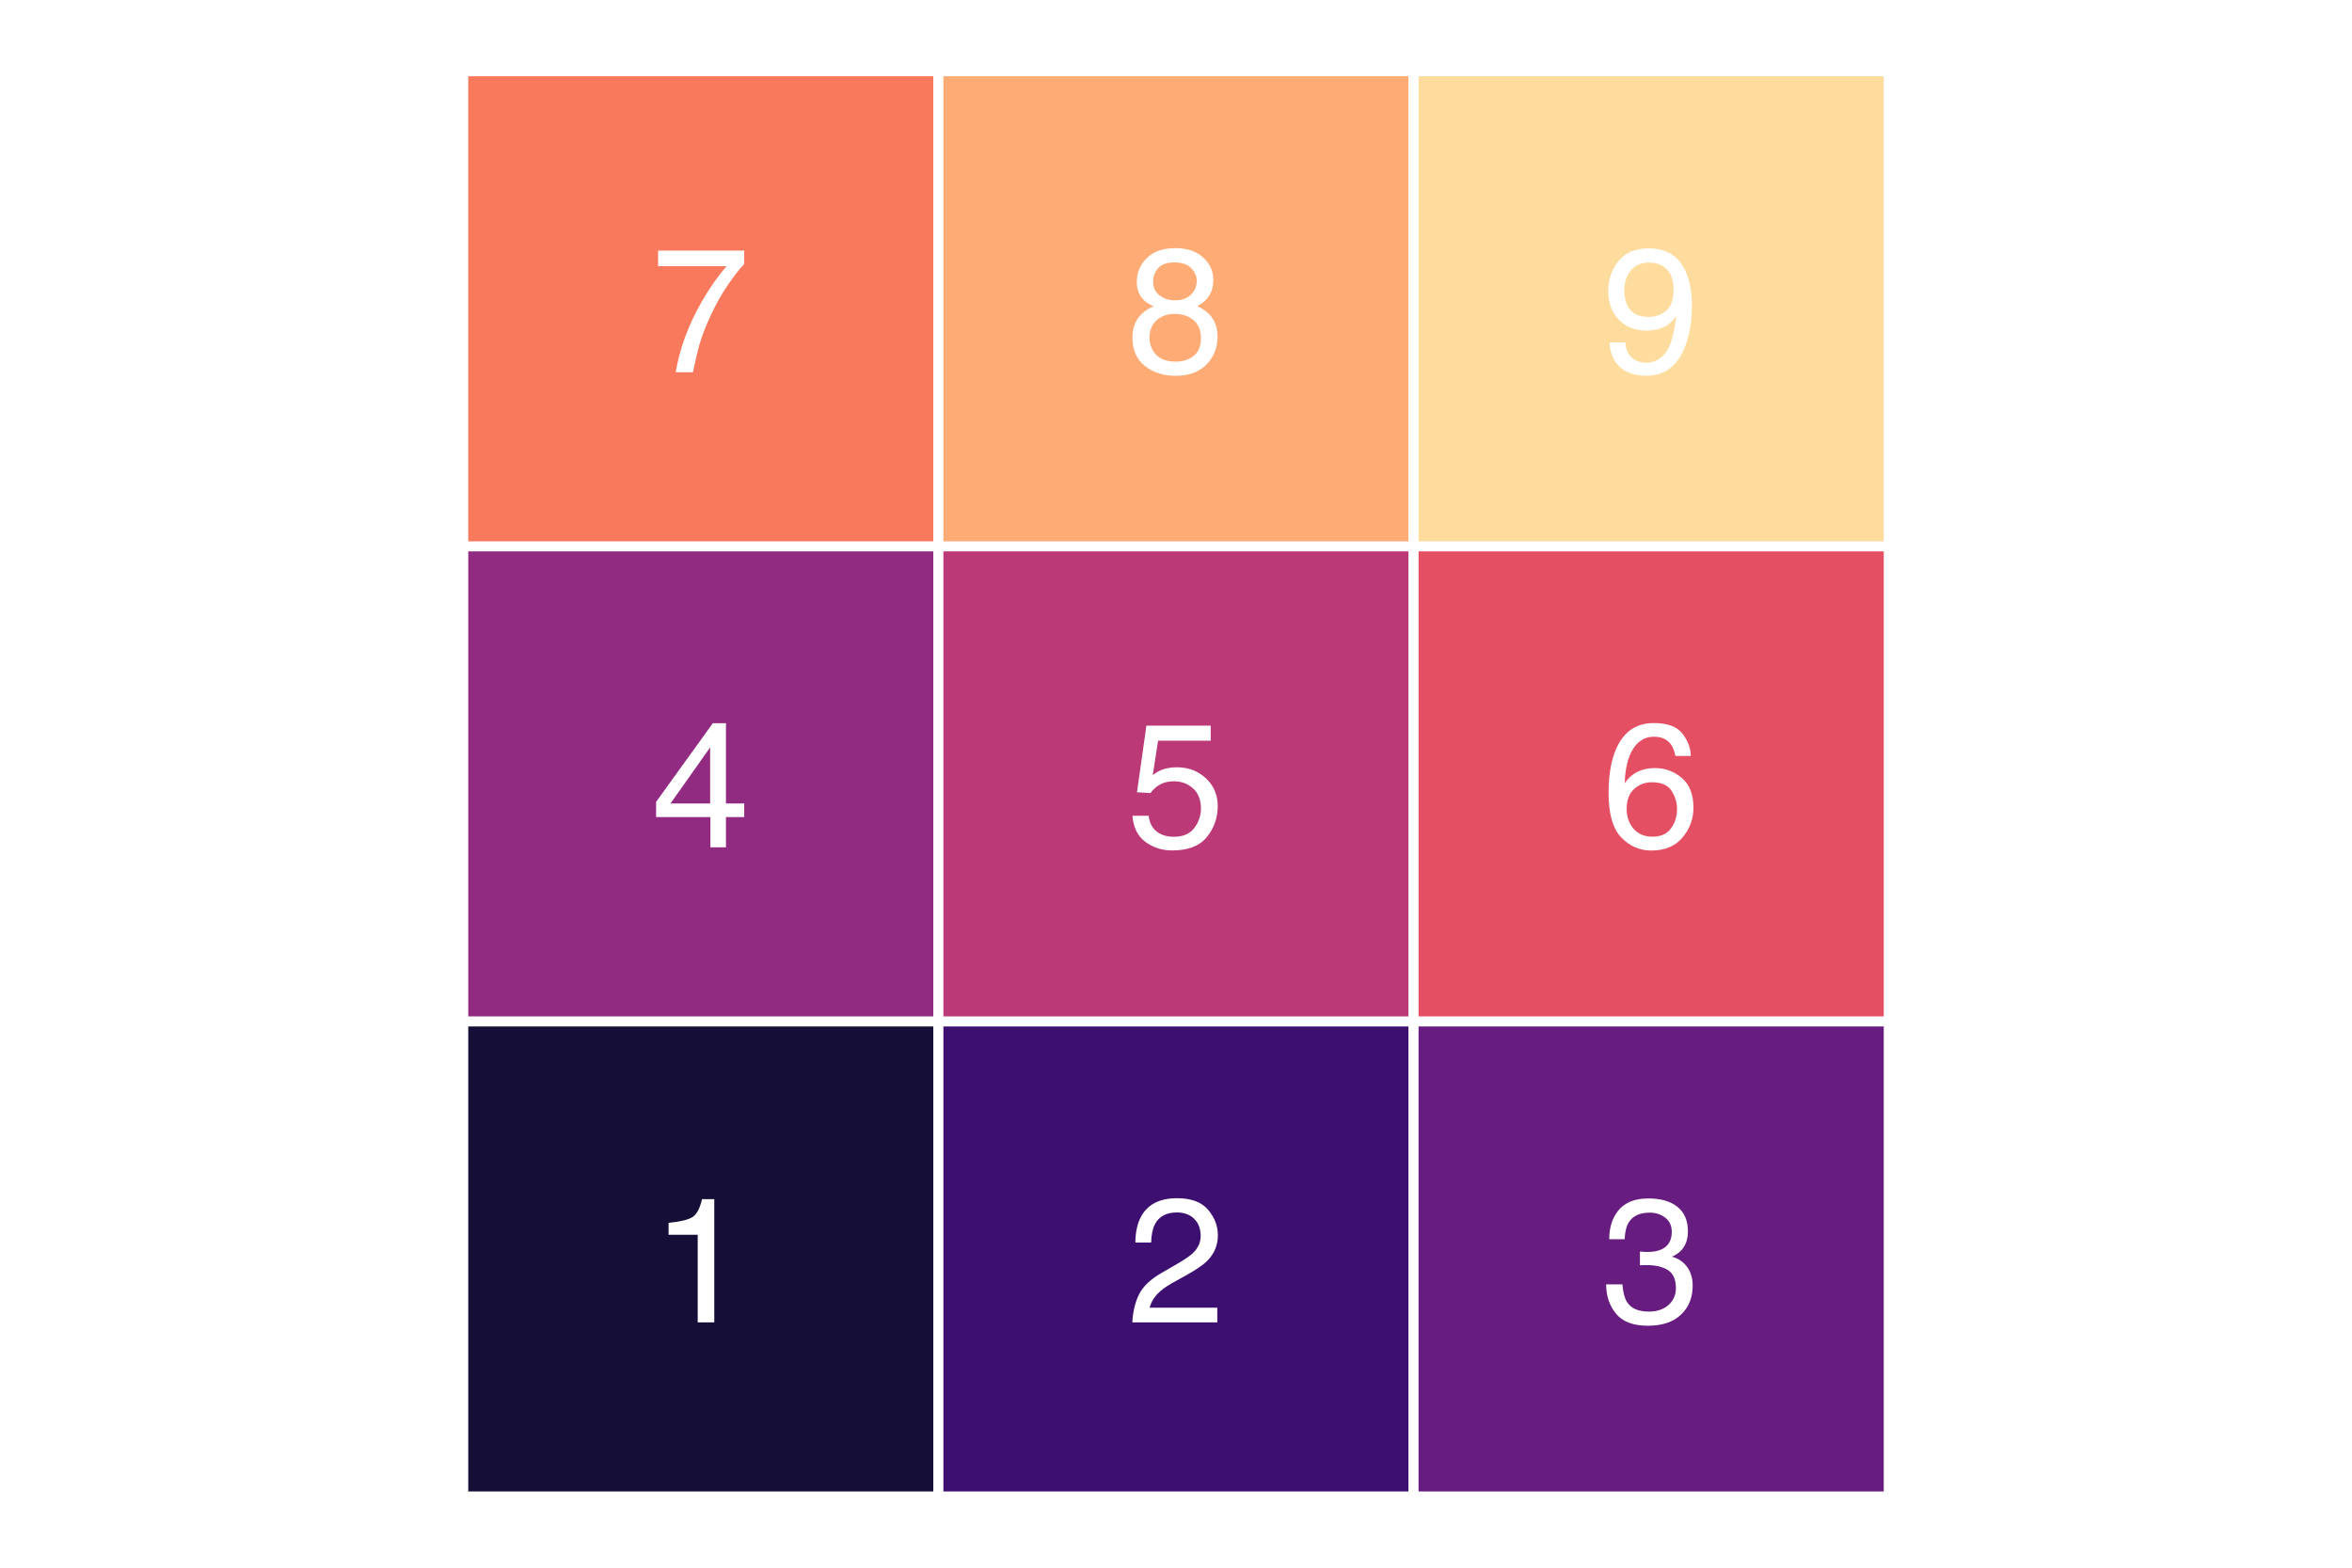
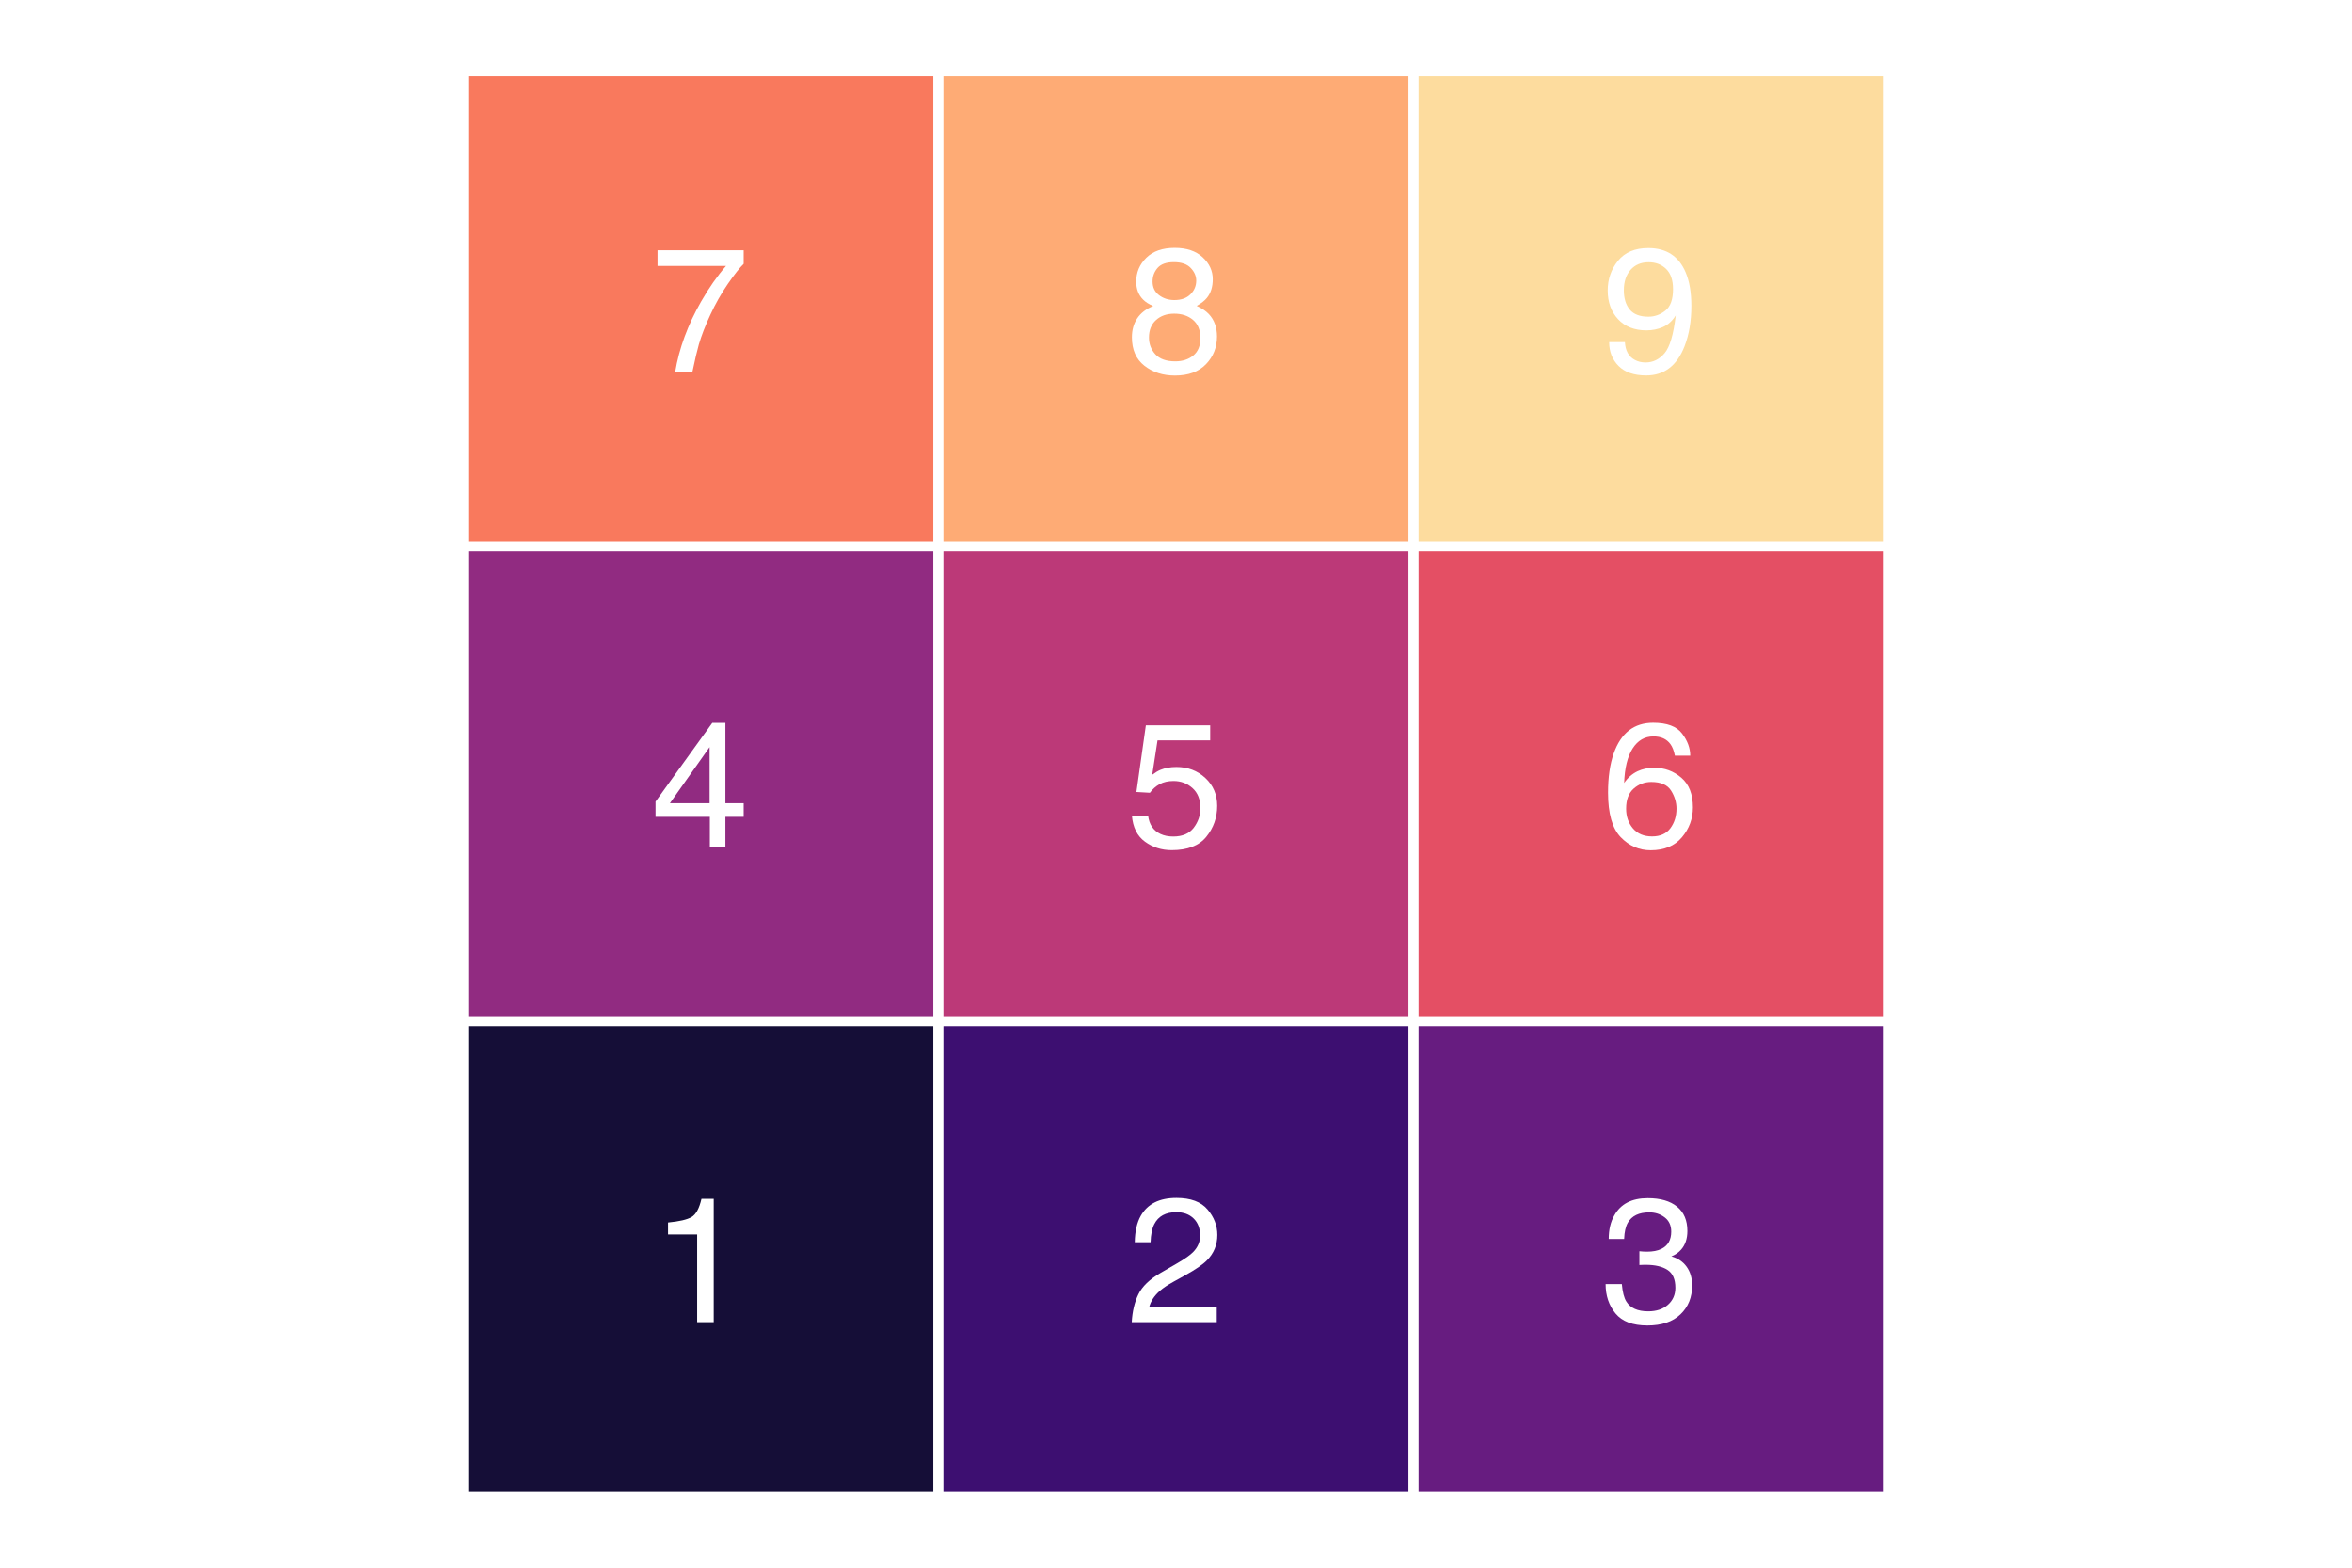
- <svg xmlns="http://www.w3.org/2000/svg" xmlns:xlink="http://www.w3.org/1999/xlink" width="756pt" height="504pt" viewBox="0 0 756 504" version="1.1">
+ <svg xmlns="http://www.w3.org/2000/svg" xmlns:xlink="http://www.w3.org/1999/xlink" width="756" height="504" viewBox="0 0 756 504">
  <defs>
    <g>
-       <symbol overflow="visible" id="glyph0-0">
-         <path style="stroke:none;" d="M 1.828 0 L 1.828 -40.812 L 34.234 -40.812 L 34.234 0 Z M 29.125 -5.109 L 29.125 -35.703 L 6.953 -35.703 L 6.953 -5.109 Z M 29.125 -5.109 " />
-       </symbol>
-       <symbol overflow="visible" id="glyph0-1">
-         <path style="stroke:none;" d="M 5.453 -28.172 L 5.453 -32.016 C 9.055 -32.359 11.57 -32.941 13 -33.766 C 14.426 -34.598 15.492 -36.551 16.203 -39.625 L 20.141 -39.625 L 20.141 0 L 14.812 0 L 14.812 -28.172 Z M 5.453 -28.172 " />
-       </symbol>
-       <symbol overflow="visible" id="glyph0-2">
-         <path style="stroke:none;" d="M 1.781 0 C 1.969 -3.426 2.676 -6.406 3.906 -8.938 C 5.133 -11.477 7.535 -13.785 11.109 -15.859 L 16.453 -18.953 C 18.836 -20.336 20.516 -21.52 21.484 -22.5 C 22.992 -24.039 23.75 -25.801 23.75 -27.781 C 23.75 -30.102 23.055 -31.941 21.672 -33.297 C 20.285 -34.66 18.43 -35.344 16.109 -35.344 C 12.68 -35.344 10.312 -34.047 9 -31.453 C 8.301 -30.066 7.91 -28.141 7.828 -25.672 L 2.75 -25.672 C 2.801 -29.141 3.441 -31.969 4.672 -34.156 C 6.836 -38 10.66 -39.922 16.141 -39.922 C 20.703 -39.922 24.031 -38.688 26.125 -36.219 C 28.227 -33.758 29.281 -31.023 29.281 -28.016 C 29.281 -24.828 28.16 -22.102 25.922 -19.844 C 24.629 -18.52 22.305 -16.926 18.953 -15.062 L 15.141 -12.953 C 13.328 -11.953 11.898 -11 10.859 -10.094 C 9.004 -8.477 7.836 -6.688 7.359 -4.719 L 29.094 -4.719 L 29.094 0 Z M 1.781 0 " />
-       </symbol>
-       <symbol overflow="visible" id="glyph0-3">
-         <path style="stroke:none;" d="M 14.781 1.078 C 10.07 1.078 6.656 -0.211 4.531 -2.797 C 2.414 -5.379 1.359 -8.52 1.359 -12.219 L 6.578 -12.219 C 6.805 -9.645 7.289 -7.773 8.031 -6.609 C 9.32 -4.516 11.664 -3.469 15.062 -3.469 C 17.688 -3.469 19.797 -4.172 21.391 -5.578 C 22.984 -6.992 23.781 -8.812 23.781 -11.031 C 23.781 -13.77 22.941 -15.688 21.266 -16.781 C 19.586 -17.875 17.258 -18.422 14.281 -18.422 C 13.945 -18.422 13.609 -18.414 13.266 -18.406 C 12.922 -18.395 12.57 -18.379 12.219 -18.359 L 12.219 -22.781 C 12.738 -22.727 13.176 -22.691 13.531 -22.672 C 13.883 -22.648 14.266 -22.641 14.672 -22.641 C 16.547 -22.641 18.082 -22.938 19.281 -23.531 C 21.395 -24.57 22.453 -26.426 22.453 -29.094 C 22.453 -31.07 21.75 -32.598 20.344 -33.672 C 18.938 -34.742 17.297 -35.281 15.422 -35.281 C 12.086 -35.281 9.781 -34.172 8.5 -31.953 C 7.801 -30.734 7.406 -28.992 7.312 -26.734 L 2.359 -26.734 C 2.359 -29.691 2.953 -32.207 4.141 -34.281 C 6.18 -37.988 9.766 -39.844 14.891 -39.844 C 18.953 -39.844 22.094 -38.938 24.312 -37.125 C 26.531 -35.32 27.641 -32.707 27.641 -29.281 C 27.641 -26.844 26.984 -24.863 25.672 -23.344 C 24.859 -22.395 23.801 -21.656 22.5 -21.125 C 24.594 -20.539 26.227 -19.43 27.406 -17.797 C 28.582 -16.16 29.172 -14.156 29.172 -11.781 C 29.172 -7.977 27.922 -4.883 25.422 -2.5 C 22.922 -0.113 19.375 1.078 14.781 1.078 Z M 14.781 1.078 " />
-       </symbol>
-       <symbol overflow="visible" id="glyph0-4">
-         <path style="stroke:none;" d="M 18.812 -14.094 L 18.812 -32.125 L 6.062 -14.094 Z M 18.891 0 L 18.891 -9.719 L 1.438 -9.719 L 1.438 -14.609 L 19.672 -39.906 L 23.891 -39.906 L 23.891 -14.094 L 29.766 -14.094 L 29.766 -9.719 L 23.891 -9.719 L 23.891 0 Z M 18.891 0 " />
-       </symbol>
-       <symbol overflow="visible" id="glyph0-5">
-         <path style="stroke:none;" d="M 7.031 -10.141 C 7.363 -7.285 8.688 -5.312 11 -4.219 C 12.188 -3.664 13.555 -3.391 15.109 -3.391 C 18.078 -3.391 20.273 -4.332 21.703 -6.219 C 23.129 -8.113 23.844 -10.207 23.844 -12.5 C 23.844 -15.281 22.992 -17.43 21.297 -18.953 C 19.598 -20.473 17.566 -21.234 15.203 -21.234 C 13.473 -21.234 11.992 -20.898 10.766 -20.234 C 9.535 -19.566 8.484 -18.641 7.609 -17.453 L 3.281 -17.703 L 6.312 -39.125 L 26.984 -39.125 L 26.984 -34.281 L 10.062 -34.281 L 8.359 -23.234 C 9.285 -23.93 10.164 -24.457 11 -24.812 C 12.477 -25.426 14.191 -25.734 16.141 -25.734 C 19.797 -25.734 22.891 -24.555 25.422 -22.203 C 27.961 -19.848 29.234 -16.863 29.234 -13.25 C 29.234 -9.488 28.066 -6.172 25.734 -3.297 C 23.41 -0.43 19.703 1 14.609 1 C 11.367 1 8.504 0.086 6.016 -1.734 C 3.523 -3.555 2.129 -6.359 1.828 -10.141 Z M 7.031 -10.141 " />
-       </symbol>
-       <symbol overflow="visible" id="glyph0-6">
-         <path style="stroke:none;" d="M 16.641 -39.953 C 21.086 -39.953 24.188 -38.797 25.938 -36.484 C 27.688 -34.18 28.562 -31.812 28.562 -29.375 L 23.625 -29.375 C 23.32 -30.945 22.848 -32.176 22.203 -33.062 C 20.992 -34.727 19.172 -35.562 16.734 -35.562 C 13.93 -35.562 11.703 -34.27 10.047 -31.688 C 8.398 -29.102 7.488 -25.406 7.312 -20.594 C 8.457 -22.281 9.898 -23.539 11.641 -24.375 C 13.234 -25.113 15.016 -25.484 16.984 -25.484 C 20.316 -25.484 23.223 -24.414 25.703 -22.281 C 28.18 -20.156 29.422 -16.977 29.422 -12.75 C 29.422 -9.133 28.242 -5.93 25.891 -3.141 C 23.547 -0.359 20.195 1.031 15.844 1.031 C 12.113 1.031 8.895 -0.379 6.188 -3.203 C 3.488 -6.035 2.141 -10.797 2.141 -17.484 C 2.141 -22.422 2.742 -26.613 3.953 -30.062 C 6.266 -36.656 10.492 -39.953 16.641 -39.953 Z M 16.281 -3.422 C 18.914 -3.422 20.883 -4.301 22.188 -6.062 C 23.488 -7.832 24.141 -9.926 24.141 -12.344 C 24.141 -14.375 23.555 -16.312 22.391 -18.156 C 21.223 -20 19.102 -20.922 16.031 -20.922 C 13.883 -20.922 12 -20.207 10.375 -18.781 C 8.758 -17.352 7.953 -15.207 7.953 -12.344 C 7.953 -9.82 8.688 -7.703 10.156 -5.984 C 11.625 -4.273 13.664 -3.422 16.281 -3.422 Z M 16.281 -3.422 " />
-       </symbol>
-       <symbol overflow="visible" id="glyph0-7">
-         <path style="stroke:none;" d="M 29.766 -39.125 L 29.766 -34.766 C 28.484 -33.523 26.781 -31.363 24.656 -28.281 C 22.539 -25.207 20.664 -21.895 19.031 -18.344 C 17.414 -14.875 16.191 -11.711 15.359 -8.859 C 14.828 -7.023 14.133 -4.07 13.281 0 L 7.75 0 C 9.008 -7.594 11.789 -15.148 16.094 -22.672 C 18.625 -27.078 21.289 -30.883 24.094 -34.094 L 2.078 -34.094 L 2.078 -39.125 Z M 29.766 -39.125 " />
-       </symbol>
-       <symbol overflow="visible" id="glyph0-8">
-         <path style="stroke:none;" d="M 15.484 -23.125 C 17.68 -23.125 19.398 -23.738 20.641 -24.969 C 21.879 -26.195 22.5 -27.664 22.5 -29.375 C 22.5 -30.852 21.906 -32.211 20.719 -33.453 C 19.539 -34.691 17.738 -35.312 15.312 -35.312 C 12.906 -35.312 11.16 -34.691 10.078 -33.453 C 9.004 -32.211 8.469 -30.758 8.469 -29.094 C 8.469 -27.219 9.16 -25.754 10.547 -24.703 C 11.941 -23.648 13.586 -23.125 15.484 -23.125 Z M 15.781 -3.422 C 18.094 -3.422 20.016 -4.047 21.547 -5.297 C 23.078 -6.547 23.844 -8.41 23.844 -10.891 C 23.844 -13.461 23.051 -15.414 21.469 -16.75 C 19.895 -18.082 17.879 -18.75 15.422 -18.75 C 13.035 -18.75 11.086 -18.066 9.578 -16.703 C 8.066 -15.348 7.312 -13.469 7.312 -11.062 C 7.312 -8.988 8 -7.195 9.375 -5.688 C 10.758 -4.176 12.895 -3.422 15.781 -3.422 Z M 8.672 -21.203 C 7.273 -21.797 6.191 -22.488 5.422 -23.281 C 3.953 -24.758 3.219 -26.688 3.219 -29.062 C 3.219 -32.031 4.289 -34.578 6.438 -36.703 C 8.594 -38.836 11.645 -39.906 15.594 -39.906 C 19.406 -39.906 22.395 -38.898 24.562 -36.891 C 26.727 -34.879 27.812 -32.531 27.812 -29.844 C 27.812 -27.363 27.18 -25.352 25.922 -23.812 C 25.223 -22.938 24.129 -22.082 22.641 -21.25 C 24.297 -20.5 25.594 -19.629 26.531 -18.641 C 28.289 -16.785 29.172 -14.379 29.172 -11.422 C 29.172 -7.922 27.992 -4.953 25.641 -2.516 C 23.297 -0.078 19.973 1.141 15.672 1.141 C 11.797 1.141 8.52 0.086 5.844 -2.016 C 3.164 -4.117 1.828 -7.172 1.828 -11.172 C 1.828 -13.523 2.398 -15.555 3.547 -17.266 C 4.703 -18.984 6.41 -20.297 8.672 -21.203 Z M 8.672 -21.203 " />
-       </symbol>
-       <symbol overflow="visible" id="glyph0-9">
-         <path style="stroke:none;" d="M 7.562 -9.609 C 7.707 -6.848 8.77 -4.941 10.75 -3.891 C 11.77 -3.336 12.922 -3.062 14.203 -3.062 C 16.586 -3.062 18.625 -4.055 20.312 -6.047 C 22 -8.035 23.191 -12.078 23.891 -18.172 C 22.785 -16.41 21.41 -15.172 19.766 -14.453 C 18.129 -13.742 16.367 -13.391 14.484 -13.391 C 10.641 -13.391 7.602 -14.582 5.375 -16.969 C 3.145 -19.363 2.031 -22.441 2.031 -26.203 C 2.031 -29.816 3.129 -32.992 5.328 -35.734 C 7.535 -38.473 10.789 -39.844 15.094 -39.844 C 20.883 -39.844 24.883 -37.234 27.094 -32.016 C 28.312 -29.141 28.922 -25.547 28.922 -21.234 C 28.922 -16.359 28.191 -12.039 26.734 -8.281 C 24.305 -2.02 20.191 1.109 14.391 1.109 C 10.504 1.109 7.551 0.094 5.531 -1.938 C 3.508 -3.977 2.5 -6.535 2.5 -9.609 Z M 15.141 -17.781 C 17.117 -17.781 18.926 -18.43 20.562 -19.734 C 22.207 -21.047 23.031 -23.332 23.031 -26.594 C 23.031 -29.52 22.289 -31.695 20.812 -33.125 C 19.344 -34.562 17.473 -35.281 15.203 -35.281 C 12.754 -35.281 10.812 -34.461 9.375 -32.828 C 7.938 -31.191 7.219 -29.004 7.219 -26.266 C 7.219 -23.672 7.848 -21.609 9.109 -20.078 C 10.367 -18.547 12.379 -17.781 15.141 -17.781 Z M 15.141 -17.781 " />
-       </symbol>
+       <g id="glyph-0-0">
+         <path d="M 1.828 0 L 1.828 -40.812 L 34.234 -40.812 L 34.234 0 Z M 29.125 -5.109 L 29.125 -35.703 L 6.953 -35.703 L 6.953 -5.109 Z M 29.125 -5.109 " />
+       </g>
+       <g id="glyph-0-1">
+         <path d="M 5.453 -28.172 L 5.453 -32.016 C 9.055 -32.359 11.57 -32.941 13 -33.766 C 14.426 -34.598 15.492 -36.551 16.203 -39.625 L 20.141 -39.625 L 20.141 0 L 14.812 0 L 14.812 -28.172 Z M 5.453 -28.172 " />
+       </g>
+       <g id="glyph-0-2">
+         <path d="M 1.781 0 C 1.969 -3.426 2.676 -6.406 3.906 -8.938 C 5.133 -11.477 7.535 -13.785 11.109 -15.859 L 16.453 -18.953 C 18.836 -20.336 20.516 -21.52 21.484 -22.5 C 22.992 -24.039 23.75 -25.801 23.75 -27.781 C 23.75 -30.102 23.055 -31.941 21.672 -33.297 C 20.285 -34.66 18.43 -35.344 16.109 -35.344 C 12.68 -35.344 10.312 -34.047 9 -31.453 C 8.301 -30.066 7.91 -28.141 7.828 -25.672 L 2.75 -25.672 C 2.801 -29.141 3.441 -31.969 4.672 -34.156 C 6.836 -38 10.66 -39.922 16.141 -39.922 C 20.703 -39.922 24.031 -38.688 26.125 -36.219 C 28.227 -33.758 29.281 -31.023 29.281 -28.016 C 29.281 -24.828 28.16 -22.102 25.922 -19.844 C 24.629 -18.52 22.305 -16.926 18.953 -15.062 L 15.141 -12.953 C 13.328 -11.953 11.898 -11 10.859 -10.094 C 9.004 -8.477 7.836 -6.688 7.359 -4.719 L 29.094 -4.719 L 29.094 0 Z M 1.781 0 " />
+       </g>
+       <g id="glyph-0-3">
+         <path d="M 14.781 1.078 C 10.07 1.078 6.656 -0.211 4.531 -2.797 C 2.414 -5.379 1.359 -8.52 1.359 -12.219 L 6.578 -12.219 C 6.805 -9.645 7.289 -7.773 8.031 -6.609 C 9.32 -4.516 11.664 -3.469 15.062 -3.469 C 17.688 -3.469 19.797 -4.172 21.391 -5.578 C 22.984 -6.992 23.781 -8.812 23.781 -11.031 C 23.781 -13.77 22.941 -15.688 21.266 -16.781 C 19.586 -17.875 17.258 -18.422 14.281 -18.422 C 13.945 -18.422 13.609 -18.414 13.266 -18.406 C 12.922 -18.395 12.57 -18.379 12.219 -18.359 L 12.219 -22.781 C 12.738 -22.727 13.176 -22.691 13.531 -22.672 C 13.883 -22.648 14.266 -22.641 14.672 -22.641 C 16.547 -22.641 18.082 -22.938 19.281 -23.531 C 21.395 -24.57 22.453 -26.426 22.453 -29.094 C 22.453 -31.07 21.75 -32.598 20.344 -33.672 C 18.938 -34.742 17.297 -35.281 15.422 -35.281 C 12.086 -35.281 9.781 -34.172 8.5 -31.953 C 7.801 -30.734 7.406 -28.992 7.312 -26.734 L 2.359 -26.734 C 2.359 -29.691 2.953 -32.207 4.141 -34.281 C 6.18 -37.988 9.766 -39.844 14.891 -39.844 C 18.953 -39.844 22.094 -38.938 24.312 -37.125 C 26.531 -35.32 27.641 -32.707 27.641 -29.281 C 27.641 -26.844 26.984 -24.863 25.672 -23.344 C 24.859 -22.395 23.801 -21.656 22.5 -21.125 C 24.594 -20.539 26.227 -19.43 27.406 -17.797 C 28.582 -16.16 29.172 -14.156 29.172 -11.781 C 29.172 -7.977 27.922 -4.883 25.422 -2.5 C 22.922 -0.113 19.375 1.078 14.781 1.078 Z M 14.781 1.078 " />
+       </g>
+       <g id="glyph-0-4">
+         <path d="M 18.812 -14.094 L 18.812 -32.125 L 6.062 -14.094 Z M 18.891 0 L 18.891 -9.719 L 1.438 -9.719 L 1.438 -14.609 L 19.672 -39.906 L 23.891 -39.906 L 23.891 -14.094 L 29.766 -14.094 L 29.766 -9.719 L 23.891 -9.719 L 23.891 0 Z M 18.891 0 " />
+       </g>
+       <g id="glyph-0-5">
+         <path d="M 7.031 -10.141 C 7.363 -7.285 8.688 -5.312 11 -4.219 C 12.188 -3.664 13.555 -3.391 15.109 -3.391 C 18.078 -3.391 20.273 -4.332 21.703 -6.219 C 23.129 -8.113 23.844 -10.207 23.844 -12.5 C 23.844 -15.281 22.992 -17.43 21.297 -18.953 C 19.598 -20.473 17.566 -21.234 15.203 -21.234 C 13.473 -21.234 11.992 -20.898 10.766 -20.234 C 9.535 -19.566 8.484 -18.641 7.609 -17.453 L 3.281 -17.703 L 6.312 -39.125 L 26.984 -39.125 L 26.984 -34.281 L 10.062 -34.281 L 8.359 -23.234 C 9.285 -23.93 10.164 -24.457 11 -24.812 C 12.477 -25.426 14.191 -25.734 16.141 -25.734 C 19.797 -25.734 22.891 -24.555 25.422 -22.203 C 27.961 -19.848 29.234 -16.863 29.234 -13.25 C 29.234 -9.488 28.066 -6.172 25.734 -3.297 C 23.41 -0.43 19.703 1 14.609 1 C 11.367 1 8.504 0.086 6.016 -1.734 C 3.523 -3.555 2.129 -6.359 1.828 -10.141 Z M 7.031 -10.141 " />
+       </g>
+       <g id="glyph-0-6">
+         <path d="M 16.641 -39.953 C 21.086 -39.953 24.188 -38.797 25.938 -36.484 C 27.688 -34.18 28.562 -31.812 28.562 -29.375 L 23.625 -29.375 C 23.32 -30.945 22.848 -32.176 22.203 -33.062 C 20.992 -34.727 19.172 -35.562 16.734 -35.562 C 13.93 -35.562 11.703 -34.27 10.047 -31.688 C 8.398 -29.102 7.488 -25.406 7.312 -20.594 C 8.457 -22.281 9.898 -23.539 11.641 -24.375 C 13.234 -25.113 15.016 -25.484 16.984 -25.484 C 20.316 -25.484 23.223 -24.414 25.703 -22.281 C 28.18 -20.156 29.422 -16.977 29.422 -12.75 C 29.422 -9.133 28.242 -5.93 25.891 -3.141 C 23.547 -0.359 20.195 1.031 15.844 1.031 C 12.113 1.031 8.895 -0.379 6.188 -3.203 C 3.488 -6.035 2.141 -10.797 2.141 -17.484 C 2.141 -22.422 2.742 -26.613 3.953 -30.062 C 6.266 -36.656 10.492 -39.953 16.641 -39.953 Z M 16.281 -3.422 C 18.914 -3.422 20.883 -4.301 22.188 -6.062 C 23.488 -7.832 24.141 -9.926 24.141 -12.344 C 24.141 -14.375 23.555 -16.312 22.391 -18.156 C 21.223 -20 19.102 -20.922 16.031 -20.922 C 13.883 -20.922 12 -20.207 10.375 -18.781 C 8.758 -17.352 7.953 -15.207 7.953 -12.344 C 7.953 -9.82 8.688 -7.703 10.156 -5.984 C 11.625 -4.273 13.664 -3.422 16.281 -3.422 Z M 16.281 -3.422 " />
+       </g>
+       <g id="glyph-0-7">
+         <path d="M 29.766 -39.125 L 29.766 -34.766 C 28.484 -33.523 26.781 -31.363 24.656 -28.281 C 22.539 -25.207 20.664 -21.895 19.031 -18.344 C 17.414 -14.875 16.191 -11.711 15.359 -8.859 C 14.828 -7.023 14.133 -4.07 13.281 0 L 7.75 0 C 9.008 -7.594 11.789 -15.148 16.094 -22.672 C 18.625 -27.078 21.289 -30.883 24.094 -34.094 L 2.078 -34.094 L 2.078 -39.125 Z M 29.766 -39.125 " />
+       </g>
+       <g id="glyph-0-8">
+         <path d="M 15.484 -23.125 C 17.68 -23.125 19.398 -23.738 20.641 -24.969 C 21.879 -26.195 22.5 -27.664 22.5 -29.375 C 22.5 -30.852 21.906 -32.211 20.719 -33.453 C 19.539 -34.691 17.738 -35.312 15.312 -35.312 C 12.906 -35.312 11.16 -34.691 10.078 -33.453 C 9.004 -32.211 8.469 -30.758 8.469 -29.094 C 8.469 -27.219 9.16 -25.754 10.547 -24.703 C 11.941 -23.648 13.586 -23.125 15.484 -23.125 Z M 15.781 -3.422 C 18.094 -3.422 20.016 -4.047 21.547 -5.297 C 23.078 -6.547 23.844 -8.41 23.844 -10.891 C 23.844 -13.461 23.051 -15.414 21.469 -16.75 C 19.895 -18.082 17.879 -18.75 15.422 -18.75 C 13.035 -18.75 11.086 -18.066 9.578 -16.703 C 8.066 -15.348 7.312 -13.469 7.312 -11.062 C 7.312 -8.988 8 -7.195 9.375 -5.688 C 10.758 -4.176 12.895 -3.422 15.781 -3.422 Z M 8.672 -21.203 C 7.273 -21.797 6.191 -22.488 5.422 -23.281 C 3.953 -24.758 3.219 -26.688 3.219 -29.062 C 3.219 -32.031 4.289 -34.578 6.438 -36.703 C 8.594 -38.836 11.645 -39.906 15.594 -39.906 C 19.406 -39.906 22.395 -38.898 24.562 -36.891 C 26.727 -34.879 27.812 -32.531 27.812 -29.844 C 27.812 -27.363 27.18 -25.352 25.922 -23.812 C 25.223 -22.938 24.129 -22.082 22.641 -21.25 C 24.297 -20.5 25.594 -19.629 26.531 -18.641 C 28.289 -16.785 29.172 -14.379 29.172 -11.422 C 29.172 -7.922 27.992 -4.953 25.641 -2.516 C 23.297 -0.078 19.973 1.141 15.672 1.141 C 11.797 1.141 8.52 0.086 5.844 -2.016 C 3.164 -4.117 1.828 -7.172 1.828 -11.172 C 1.828 -13.523 2.398 -15.555 3.547 -17.266 C 4.703 -18.984 6.41 -20.297 8.672 -21.203 Z M 8.672 -21.203 " />
+       </g>
+       <g id="glyph-0-9">
+         <path d="M 7.562 -9.609 C 7.707 -6.848 8.77 -4.941 10.75 -3.891 C 11.77 -3.336 12.922 -3.062 14.203 -3.062 C 16.586 -3.062 18.625 -4.055 20.312 -6.047 C 22 -8.035 23.191 -12.078 23.891 -18.172 C 22.785 -16.41 21.41 -15.172 19.766 -14.453 C 18.129 -13.742 16.367 -13.391 14.484 -13.391 C 10.641 -13.391 7.602 -14.582 5.375 -16.969 C 3.145 -19.363 2.031 -22.441 2.031 -26.203 C 2.031 -29.816 3.129 -32.992 5.328 -35.734 C 7.535 -38.473 10.789 -39.844 15.094 -39.844 C 20.883 -39.844 24.883 -37.234 27.094 -32.016 C 28.312 -29.141 28.922 -25.547 28.922 -21.234 C 28.922 -16.359 28.191 -12.039 26.734 -8.281 C 24.305 -2.02 20.191 1.109 14.391 1.109 C 10.504 1.109 7.551 0.09 5.531 -1.938 C 3.508 -3.977 2.5 -6.535 2.5 -9.609 Z M 15.141 -17.781 C 17.117 -17.781 18.926 -18.43 20.562 -19.734 C 22.207 -21.047 23.031 -23.332 23.031 -26.594 C 23.031 -29.52 22.289 -31.695 20.812 -33.125 C 19.344 -34.562 17.473 -35.281 15.203 -35.281 C 12.754 -35.281 10.812 -34.461 9.375 -32.828 C 7.938 -31.191 7.219 -29.004 7.219 -26.266 C 7.219 -23.672 7.848 -21.609 9.109 -20.078 C 10.367 -18.547 12.379 -17.781 15.141 -17.781 Z M 15.141 -17.781 " />
+       </g>
    </g>
  </defs>
-   <g id="surface309">
-     <rect x="0" y="0" width="756" height="504" style="fill:rgb(100%,100%,100%);fill-opacity:1;stroke:none;" />
-     <path style="fill-rule:nonzero;fill:rgb(8.235%,5.49%,21.569%);fill-opacity:1;stroke-width:3.201;stroke-linecap:square;stroke-linejoin:miter;stroke:rgb(100%,100%,100%);stroke-opacity:1;stroke-miterlimit:10;" d="M 148.91 481.09 L 301.637 481.09 L 301.637 328.363 L 148.91 328.363 Z M 148.91 481.09 " />
-     <path style="fill-rule:nonzero;fill:rgb(23.922%,5.882%,44.314%);fill-opacity:1;stroke-width:3.201;stroke-linecap:square;stroke-linejoin:miter;stroke:rgb(100%,100%,100%);stroke-opacity:1;stroke-miterlimit:10;" d="M 301.637 481.09 L 454.363 481.09 L 454.363 328.363 L 301.637 328.363 Z M 301.637 481.09 " />
-     <path style="fill-rule:nonzero;fill:rgb(40.392%,10.98%,50.196%);fill-opacity:1;stroke-width:3.201;stroke-linecap:square;stroke-linejoin:miter;stroke:rgb(100%,100%,100%);stroke-opacity:1;stroke-miterlimit:10;" d="M 454.363 481.09 L 607.09 481.09 L 607.09 328.363 L 454.363 328.363 Z M 454.363 481.09 " />
-     <path style="fill-rule:nonzero;fill:rgb(56.863%,16.863%,50.588%);fill-opacity:1;stroke-width:3.201;stroke-linecap:square;stroke-linejoin:miter;stroke:rgb(100%,100%,100%);stroke-opacity:1;stroke-miterlimit:10;" d="M 148.91 328.363 L 301.637 328.363 L 301.637 175.637 L 148.91 175.637 Z M 148.91 328.363 " />
-     <path style="fill-rule:nonzero;fill:rgb(73.725%,22.353%,47.059%);fill-opacity:1;stroke-width:3.201;stroke-linecap:square;stroke-linejoin:miter;stroke:rgb(100%,100%,100%);stroke-opacity:1;stroke-miterlimit:10;" d="M 301.637 328.363 L 454.363 328.363 L 454.363 175.637 L 301.637 175.637 Z M 301.637 328.363 " />
-     <path style="fill-rule:nonzero;fill:rgb(89.412%,30.98%,39.216%);fill-opacity:1;stroke-width:3.201;stroke-linecap:square;stroke-linejoin:miter;stroke:rgb(100%,100%,100%);stroke-opacity:1;stroke-miterlimit:10;" d="M 454.363 328.363 L 607.09 328.363 L 607.09 175.637 L 454.363 175.637 Z M 454.363 328.363 " />
-     <path style="fill-rule:nonzero;fill:rgb(97.647%,47.451%,36.471%);fill-opacity:1;stroke-width:3.201;stroke-linecap:square;stroke-linejoin:miter;stroke:rgb(100%,100%,100%);stroke-opacity:1;stroke-miterlimit:10;" d="M 148.91 175.637 L 301.637 175.637 L 301.637 22.91 L 148.91 22.91 Z M 148.91 175.637 " />
-     <path style="fill-rule:nonzero;fill:rgb(99.608%,67.059%,45.882%);fill-opacity:1;stroke-width:3.201;stroke-linecap:square;stroke-linejoin:miter;stroke:rgb(100%,100%,100%);stroke-opacity:1;stroke-miterlimit:10;" d="M 301.637 175.637 L 454.363 175.637 L 454.363 22.91 L 301.637 22.91 Z M 301.637 175.637 " />
-     <path style="fill-rule:nonzero;fill:rgb(99.216%,86.275%,61.961%);fill-opacity:1;stroke-width:3.201;stroke-linecap:square;stroke-linejoin:miter;stroke:rgb(100%,100%,100%);stroke-opacity:1;stroke-miterlimit:10;" d="M 454.363 175.637 L 607.09 175.637 L 607.09 22.91 L 454.363 22.91 Z M 454.363 175.637 " />
-     <g style="fill:rgb(100%,100%,100%);fill-opacity:1;">
-       <use xlink:href="#glyph0-1" x="209.449" y="425.137" />
-     </g>
-     <g style="fill:rgb(100%,100%,100%);fill-opacity:1;">
-       <use xlink:href="#glyph0-2" x="362.176" y="425.137" />
-     </g>
-     <g style="fill:rgb(100%,100%,100%);fill-opacity:1;">
-       <use xlink:href="#glyph0-3" x="514.902" y="425.137" />
-     </g>
-     <g style="fill:rgb(100%,100%,100%);fill-opacity:1;">
-       <use xlink:href="#glyph0-4" x="209.449" y="272.41" />
-     </g>
-     <g style="fill:rgb(100%,100%,100%);fill-opacity:1;">
-       <use xlink:href="#glyph0-5" x="362.176" y="272.41" />
-     </g>
-     <g style="fill:rgb(100%,100%,100%);fill-opacity:1;">
-       <use xlink:href="#glyph0-6" x="514.902" y="272.41" />
-     </g>
-     <g style="fill:rgb(100%,100%,100%);fill-opacity:1;">
-       <use xlink:href="#glyph0-7" x="209.449" y="119.68" />
-     </g>
-     <g style="fill:rgb(100%,100%,100%);fill-opacity:1;">
-       <use xlink:href="#glyph0-8" x="362.176" y="119.68" />
-     </g>
-     <g style="fill:rgb(100%,100%,100%);fill-opacity:1;">
-       <use xlink:href="#glyph0-9" x="514.902" y="119.68" />
-     </g>
+   <rect x="-75.6" y="-50.4" width="907.2" height="604.8" fill="rgb(100%, 100%, 100%)" fill-opacity="1" />
+   <path fill-rule="nonzero" fill="rgb(8.235%, 5.49%, 21.569%)" fill-opacity="1" stroke-width="3.201" stroke-linecap="butt" stroke-linejoin="miter" stroke="rgb(100%, 100%, 100%)" stroke-opacity="1" stroke-miterlimit="10" d="M 148.91 481.09 L 301.637 481.09 L 301.637 328.363 L 148.91 328.363 Z M 148.91 481.09 " />
+   <path fill-rule="nonzero" fill="rgb(23.922%, 5.882%, 44.314%)" fill-opacity="1" stroke-width="3.201" stroke-linecap="butt" stroke-linejoin="miter" stroke="rgb(100%, 100%, 100%)" stroke-opacity="1" stroke-miterlimit="10" d="M 301.637 481.09 L 454.363 481.09 L 454.363 328.363 L 301.637 328.363 Z M 301.637 481.09 " />
+   <path fill-rule="nonzero" fill="rgb(40.392%, 10.98%, 50.196%)" fill-opacity="1" stroke-width="3.201" stroke-linecap="butt" stroke-linejoin="miter" stroke="rgb(100%, 100%, 100%)" stroke-opacity="1" stroke-miterlimit="10" d="M 454.363 481.09 L 607.09 481.09 L 607.09 328.363 L 454.363 328.363 Z M 454.363 481.09 " />
+   <path fill-rule="nonzero" fill="rgb(56.863%, 16.863%, 50.588%)" fill-opacity="1" stroke-width="3.201" stroke-linecap="butt" stroke-linejoin="miter" stroke="rgb(100%, 100%, 100%)" stroke-opacity="1" stroke-miterlimit="10" d="M 148.91 328.363 L 301.637 328.363 L 301.637 175.637 L 148.91 175.637 Z M 148.91 328.363 " />
+   <path fill-rule="nonzero" fill="rgb(73.725%, 22.353%, 47.059%)" fill-opacity="1" stroke-width="3.201" stroke-linecap="butt" stroke-linejoin="miter" stroke="rgb(100%, 100%, 100%)" stroke-opacity="1" stroke-miterlimit="10" d="M 301.637 328.363 L 454.363 328.363 L 454.363 175.637 L 301.637 175.637 Z M 301.637 328.363 " />
+   <path fill-rule="nonzero" fill="rgb(89.412%, 30.98%, 39.216%)" fill-opacity="1" stroke-width="3.201" stroke-linecap="butt" stroke-linejoin="miter" stroke="rgb(100%, 100%, 100%)" stroke-opacity="1" stroke-miterlimit="10" d="M 454.363 328.363 L 607.09 328.363 L 607.09 175.637 L 454.363 175.637 Z M 454.363 328.363 " />
+   <path fill-rule="nonzero" fill="rgb(97.647%, 47.451%, 36.471%)" fill-opacity="1" stroke-width="3.201" stroke-linecap="butt" stroke-linejoin="miter" stroke="rgb(100%, 100%, 100%)" stroke-opacity="1" stroke-miterlimit="10" d="M 148.91 175.637 L 301.637 175.637 L 301.637 22.91 L 148.91 22.91 Z M 148.91 175.637 " />
+   <path fill-rule="nonzero" fill="rgb(99.608%, 67.059%, 45.882%)" fill-opacity="1" stroke-width="3.201" stroke-linecap="butt" stroke-linejoin="miter" stroke="rgb(100%, 100%, 100%)" stroke-opacity="1" stroke-miterlimit="10" d="M 301.637 175.637 L 454.363 175.637 L 454.363 22.91 L 301.637 22.91 Z M 301.637 175.637 " />
+   <path fill-rule="nonzero" fill="rgb(99.216%, 86.275%, 61.961%)" fill-opacity="1" stroke-width="3.201" stroke-linecap="butt" stroke-linejoin="miter" stroke="rgb(100%, 100%, 100%)" stroke-opacity="1" stroke-miterlimit="10" d="M 454.363 175.637 L 607.09 175.637 L 607.09 22.91 L 454.363 22.91 Z M 454.363 175.637 " />
+   <g fill="rgb(100%, 100%, 100%)" fill-opacity="1">
+     <use xlink:href="#glyph-0-1" x="209.273" y="425.045" />
+   </g>
+   <g fill="rgb(100%, 100%, 100%)" fill-opacity="1">
+     <use xlink:href="#glyph-0-2" x="362" y="425.045" />
+   </g>
+   <g fill="rgb(100%, 100%, 100%)" fill-opacity="1">
+     <use xlink:href="#glyph-0-3" x="514.727" y="425.045" />
+   </g>
+   <g fill="rgb(100%, 100%, 100%)" fill-opacity="1">
+     <use xlink:href="#glyph-0-4" x="209.273" y="272.318" />
+   </g>
+   <g fill="rgb(100%, 100%, 100%)" fill-opacity="1">
+     <use xlink:href="#glyph-0-5" x="362" y="272.318" />
+   </g>
+   <g fill="rgb(100%, 100%, 100%)" fill-opacity="1">
+     <use xlink:href="#glyph-0-6" x="514.727" y="272.318" />
+   </g>
+   <g fill="rgb(100%, 100%, 100%)" fill-opacity="1">
+     <use xlink:href="#glyph-0-7" x="209.273" y="119.592" />
+   </g>
+   <g fill="rgb(100%, 100%, 100%)" fill-opacity="1">
+     <use xlink:href="#glyph-0-8" x="362" y="119.592" />
+   </g>
+   <g fill="rgb(100%, 100%, 100%)" fill-opacity="1">
+     <use xlink:href="#glyph-0-9" x="514.727" y="119.592" />
  </g>
</svg>
